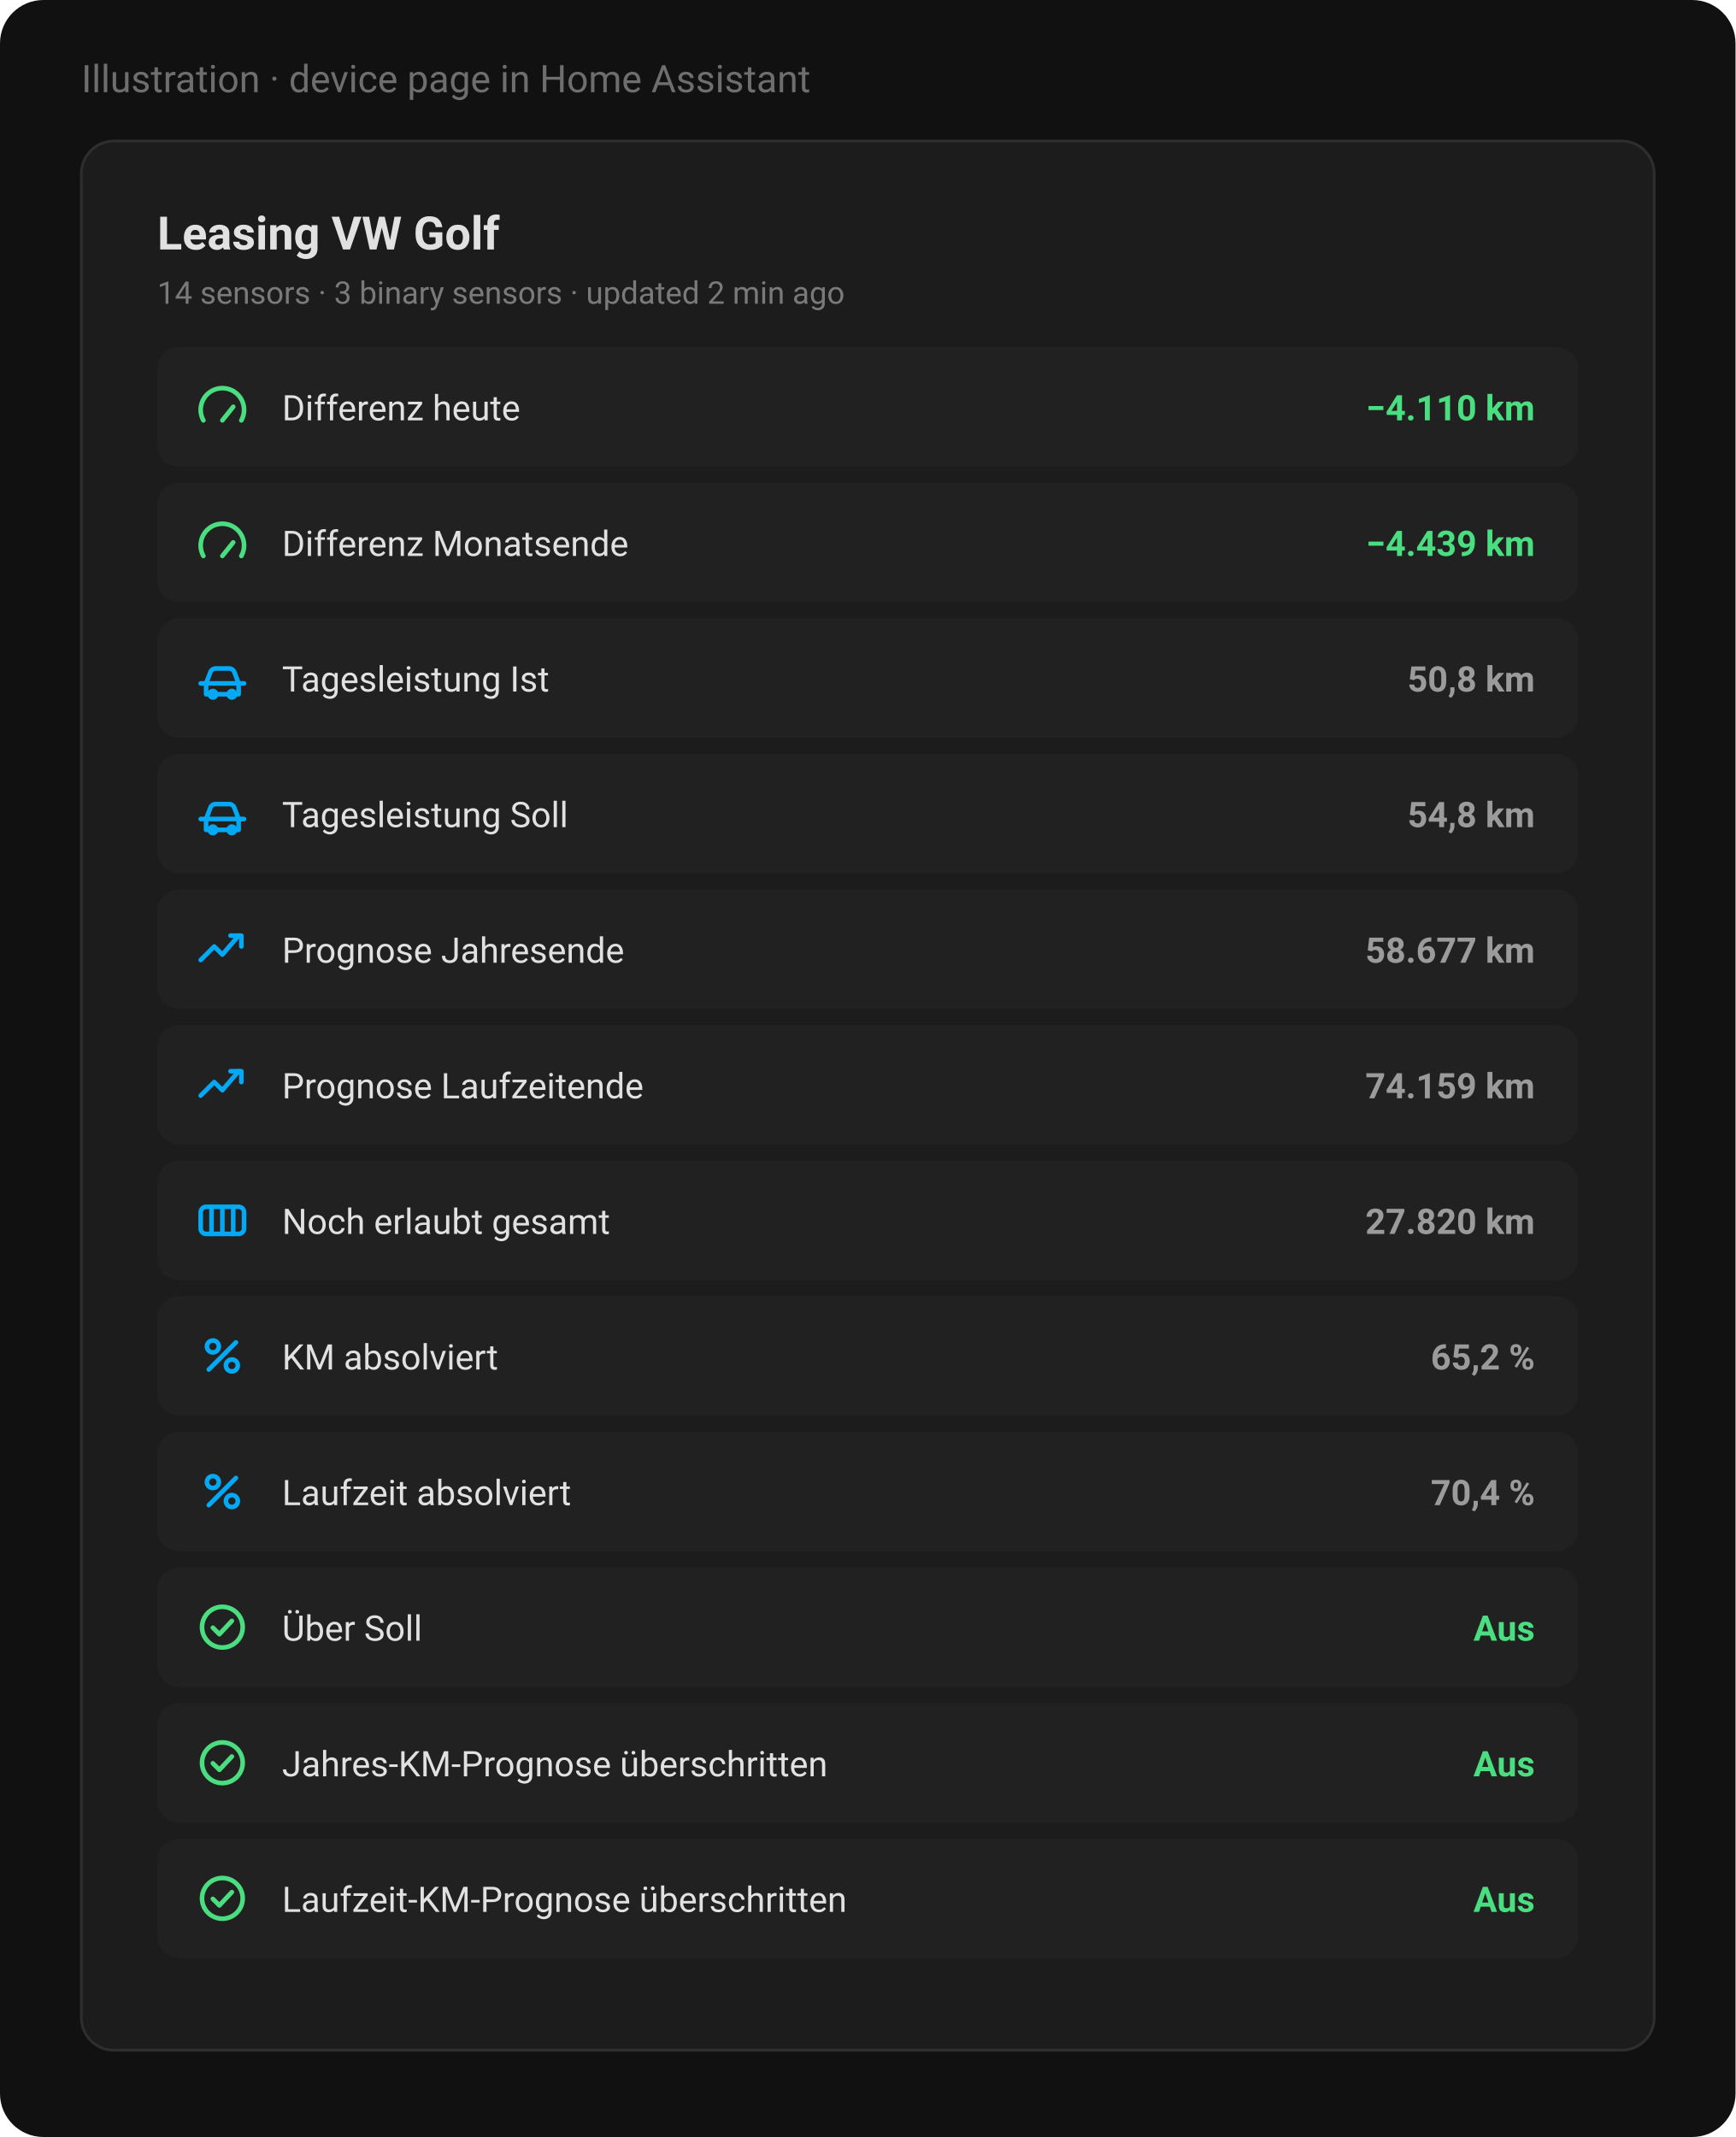
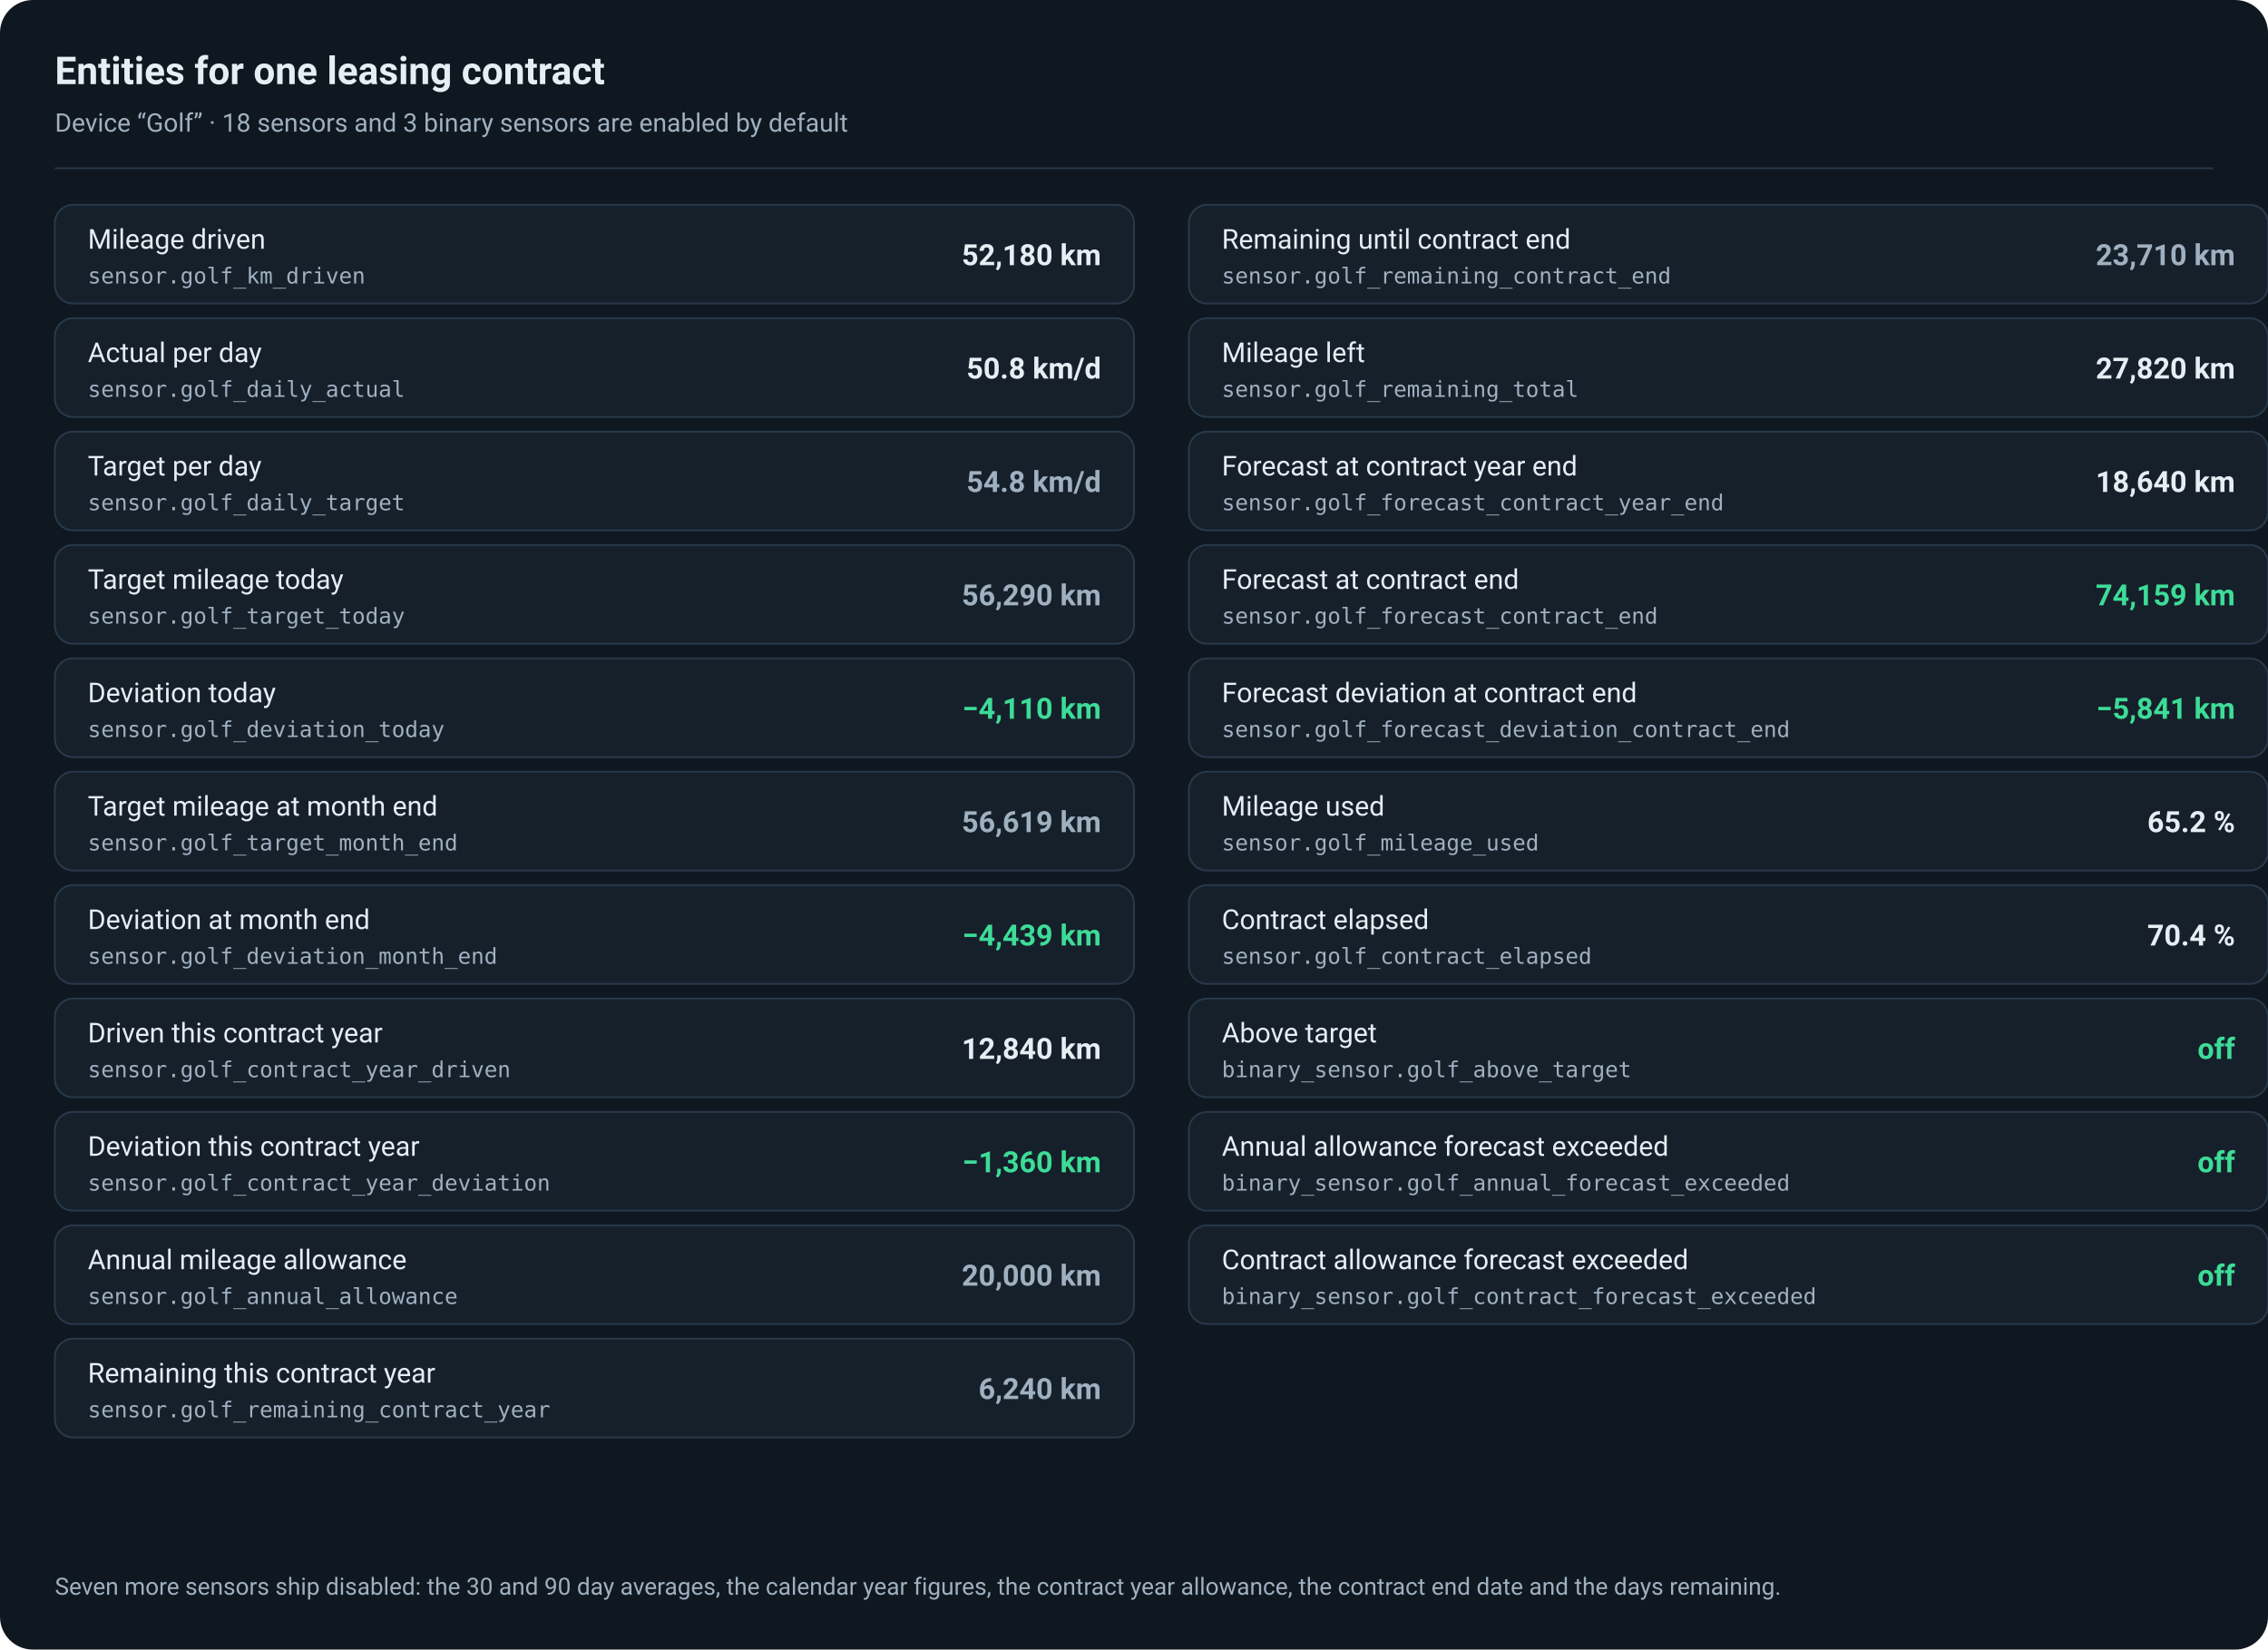
- <svg xmlns="http://www.w3.org/2000/svg" viewBox="0 0 640 788" width="640" height="788" role="img" aria-label="Entities created by the Leasing KM Calculator integration">
-   <rect width="640" height="788" rx="16" fill="#111111" />
-   <text x="30" y="34" font-family="-apple-system,BlinkMacSystemFont,'Segoe UI',Roboto,Helvetica,Arial,sans-serif" font-size="14" font-weight="400" fill="#6E6E6E">Illustration · device page in Home Assistant</text>
-   <rect x="30" y="52" width="580" height="704" rx="12" fill="#1C1C1C" stroke="#2E2E2E" stroke-width="1" />
-   <text x="58" y="92" font-family="-apple-system,BlinkMacSystemFont,'Segoe UI',Roboto,Helvetica,Arial,sans-serif" font-size="17" font-weight="600" fill="#E1E1E1">Leasing VW Golf</text>
-   <text x="58" y="112" font-family="-apple-system,BlinkMacSystemFont,'Segoe UI',Roboto,Helvetica,Arial,sans-serif" font-size="11.5" font-weight="400" fill="#7A7A7A">14 sensors · 3 binary sensors · updated 2 min ago</text>
-   <rect x="58" y="128" width="524" height="44" rx="8" fill="#252525" fill-opacity="0.55" />
-   <g transform="translate(72,140.0)" fill="none" stroke="#4ade80" stroke-width="1.7" stroke-linecap="round" stroke-linejoin="round">
-     <path d="M3 15a8 8 0 1 1 14 0" />
-     <path d="M10 15l4-5" />
+ <svg xmlns="http://www.w3.org/2000/svg" viewBox="0 0 1240 902" width="1240" height="902" role="img" aria-label="The entities the Leasing KM Calculator creates for one leasing contract: mileage driven, daily rates, deviations, contract year figures, forecasts and three status flags">
+   <rect width="1240" height="902" rx="18" fill="#0f1720" />
+   <text x="30" y="46" font-family="ui-sans-serif, -apple-system, 'Segoe UI', Roboto, Helvetica, Arial, sans-serif" font-size="21" font-weight="700" fill="#e6edf3">Entities for one leasing contract</text>
+   <text x="30" y="72" font-family="ui-sans-serif, -apple-system, 'Segoe UI', Roboto, Helvetica, Arial, sans-serif" font-size="14" fill="#9fb0c0">Device “Golf” · 18 sensors and 3 binary sensors are enabled by default</text>
+   <line x1="30" y1="92" x2="1210" y2="92" stroke="#28394a" />
+   <g transform="translate(30,112)">
+     <rect width="590" height="54" rx="10" fill="#16202b" stroke="#28394a" />
+     <text x="18" y="24" font-family="ui-sans-serif, -apple-system, 'Segoe UI', Roboto, Helvetica, Arial, sans-serif" font-size="15" fill="#e6edf3">Mileage driven</text>
+     <text x="18" y="43" font-family="ui-monospace, SFMono-Regular, Menlo, monospace" font-size="12" fill="#9fb0c0">sensor.golf_km_driven</text>
+     <text x="572" y="33" font-family="ui-sans-serif, -apple-system, 'Segoe UI', Roboto, Helvetica, Arial, sans-serif" font-size="16" font-weight="600" fill="#e6edf3" text-anchor="end">52,180 km</text>
  </g>
-   <text x="104" y="155.0" font-family="-apple-system,BlinkMacSystemFont,'Segoe UI',Roboto,Helvetica,Arial,sans-serif" font-size="13" font-weight="400" fill="#E1E1E1">Differenz heute</text>
-   <text x="566" y="155.0" font-family="-apple-system,BlinkMacSystemFont,'Segoe UI',Roboto,Helvetica,Arial,sans-serif" font-size="13" font-weight="600" fill="#4ade80" text-anchor="end">−4.110 km</text>
-   <rect x="58" y="178" width="524" height="44" rx="8" fill="#252525" fill-opacity="0.55" />
-   <g transform="translate(72,190.0)" fill="none" stroke="#4ade80" stroke-width="1.7" stroke-linecap="round" stroke-linejoin="round">
-     <path d="M3 15a8 8 0 1 1 14 0" />
-     <path d="M10 15l4-5" />
+   <g transform="translate(30,174)">
+     <rect width="590" height="54" rx="10" fill="#16202b" stroke="#28394a" />
+     <text x="18" y="24" font-family="ui-sans-serif, -apple-system, 'Segoe UI', Roboto, Helvetica, Arial, sans-serif" font-size="15" fill="#e6edf3">Actual per day</text>
+     <text x="18" y="43" font-family="ui-monospace, SFMono-Regular, Menlo, monospace" font-size="12" fill="#9fb0c0">sensor.golf_daily_actual</text>
+     <text x="572" y="33" font-family="ui-sans-serif, -apple-system, 'Segoe UI', Roboto, Helvetica, Arial, sans-serif" font-size="16" font-weight="600" fill="#e6edf3" text-anchor="end">50.8 km/d</text>
  </g>
-   <text x="104" y="205.0" font-family="-apple-system,BlinkMacSystemFont,'Segoe UI',Roboto,Helvetica,Arial,sans-serif" font-size="13" font-weight="400" fill="#E1E1E1">Differenz Monatsende</text>
-   <text x="566" y="205.0" font-family="-apple-system,BlinkMacSystemFont,'Segoe UI',Roboto,Helvetica,Arial,sans-serif" font-size="13" font-weight="600" fill="#4ade80" text-anchor="end">−4.439 km</text>
-   <rect x="58" y="228" width="524" height="44" rx="8" fill="#252525" fill-opacity="0.55" />
-   <g transform="translate(72,240.0)" fill="none" stroke="#03A9F4" stroke-width="1.7" stroke-linecap="round" stroke-linejoin="round">
-     <path d="M2 12h16M4 12l1.6-4.2A2 2 0 0 1 7.5 6.5h5a2 2 0 0 1 1.9 1.3L16 12v4H4z" />
-     <circle cx="6.5" cy="16" r="1.2" />
-     <circle cx="13.5" cy="16" r="1.2" />
+   <g transform="translate(30,236)">
+     <rect width="590" height="54" rx="10" fill="#16202b" stroke="#28394a" />
+     <text x="18" y="24" font-family="ui-sans-serif, -apple-system, 'Segoe UI', Roboto, Helvetica, Arial, sans-serif" font-size="15" fill="#e6edf3">Target per day</text>
+     <text x="18" y="43" font-family="ui-monospace, SFMono-Regular, Menlo, monospace" font-size="12" fill="#9fb0c0">sensor.golf_daily_target</text>
+     <text x="572" y="33" font-family="ui-sans-serif, -apple-system, 'Segoe UI', Roboto, Helvetica, Arial, sans-serif" font-size="16" font-weight="600" fill="#9fb0c0" text-anchor="end">54.8 km/d</text>
  </g>
-   <text x="104" y="255.0" font-family="-apple-system,BlinkMacSystemFont,'Segoe UI',Roboto,Helvetica,Arial,sans-serif" font-size="13" font-weight="400" fill="#E1E1E1">Tagesleistung Ist</text>
-   <text x="566" y="255.0" font-family="-apple-system,BlinkMacSystemFont,'Segoe UI',Roboto,Helvetica,Arial,sans-serif" font-size="13" font-weight="600" fill="#9B9B9B" text-anchor="end">50,8 km</text>
-   <rect x="58" y="278" width="524" height="44" rx="8" fill="#252525" fill-opacity="0.55" />
-   <g transform="translate(72,290.0)" fill="none" stroke="#03A9F4" stroke-width="1.7" stroke-linecap="round" stroke-linejoin="round">
-     <path d="M2 12h16M4 12l1.6-4.2A2 2 0 0 1 7.5 6.5h5a2 2 0 0 1 1.9 1.3L16 12v4H4z" />
-     <circle cx="6.5" cy="16" r="1.2" />
-     <circle cx="13.5" cy="16" r="1.2" />
+   <g transform="translate(30,298)">
+     <rect width="590" height="54" rx="10" fill="#16202b" stroke="#28394a" />
+     <text x="18" y="24" font-family="ui-sans-serif, -apple-system, 'Segoe UI', Roboto, Helvetica, Arial, sans-serif" font-size="15" fill="#e6edf3">Target mileage today</text>
+     <text x="18" y="43" font-family="ui-monospace, SFMono-Regular, Menlo, monospace" font-size="12" fill="#9fb0c0">sensor.golf_target_today</text>
+     <text x="572" y="33" font-family="ui-sans-serif, -apple-system, 'Segoe UI', Roboto, Helvetica, Arial, sans-serif" font-size="16" font-weight="600" fill="#9fb0c0" text-anchor="end">56,290 km</text>
  </g>
-   <text x="104" y="305.0" font-family="-apple-system,BlinkMacSystemFont,'Segoe UI',Roboto,Helvetica,Arial,sans-serif" font-size="13" font-weight="400" fill="#E1E1E1">Tagesleistung Soll</text>
-   <text x="566" y="305.0" font-family="-apple-system,BlinkMacSystemFont,'Segoe UI',Roboto,Helvetica,Arial,sans-serif" font-size="13" font-weight="600" fill="#9B9B9B" text-anchor="end">54,8 km</text>
-   <rect x="58" y="328" width="524" height="44" rx="8" fill="#252525" fill-opacity="0.55" />
-   <g transform="translate(72,340.0)" fill="none" stroke="#03A9F4" stroke-width="1.7" stroke-linecap="round" stroke-linejoin="round">
-     <path d="M2 14l5-5 3 3 6-7" />
-     <path d="M13 5h4v4" />
+   <g transform="translate(30,360)">
+     <rect width="590" height="54" rx="10" fill="#16202b" stroke="#28394a" />
+     <text x="18" y="24" font-family="ui-sans-serif, -apple-system, 'Segoe UI', Roboto, Helvetica, Arial, sans-serif" font-size="15" fill="#e6edf3">Deviation today</text>
+     <text x="18" y="43" font-family="ui-monospace, SFMono-Regular, Menlo, monospace" font-size="12" fill="#9fb0c0">sensor.golf_deviation_today</text>
+     <text x="572" y="33" font-family="ui-sans-serif, -apple-system, 'Segoe UI', Roboto, Helvetica, Arial, sans-serif" font-size="16" font-weight="600" fill="#3ddc97" text-anchor="end">−4,110 km</text>
  </g>
-   <text x="104" y="355.0" font-family="-apple-system,BlinkMacSystemFont,'Segoe UI',Roboto,Helvetica,Arial,sans-serif" font-size="13" font-weight="400" fill="#E1E1E1">Prognose Jahresende</text>
-   <text x="566" y="355.0" font-family="-apple-system,BlinkMacSystemFont,'Segoe UI',Roboto,Helvetica,Arial,sans-serif" font-size="13" font-weight="600" fill="#9B9B9B" text-anchor="end">58.677 km</text>
-   <rect x="58" y="378" width="524" height="44" rx="8" fill="#252525" fill-opacity="0.55" />
-   <g transform="translate(72,390.0)" fill="none" stroke="#03A9F4" stroke-width="1.7" stroke-linecap="round" stroke-linejoin="round">
-     <path d="M2 14l5-5 3 3 6-7" />
-     <path d="M13 5h4v4" />
+   <g transform="translate(30,422)">
+     <rect width="590" height="54" rx="10" fill="#16202b" stroke="#28394a" />
+     <text x="18" y="24" font-family="ui-sans-serif, -apple-system, 'Segoe UI', Roboto, Helvetica, Arial, sans-serif" font-size="15" fill="#e6edf3">Target mileage at month end</text>
+     <text x="18" y="43" font-family="ui-monospace, SFMono-Regular, Menlo, monospace" font-size="12" fill="#9fb0c0">sensor.golf_target_month_end</text>
+     <text x="572" y="33" font-family="ui-sans-serif, -apple-system, 'Segoe UI', Roboto, Helvetica, Arial, sans-serif" font-size="16" font-weight="600" fill="#9fb0c0" text-anchor="end">56,619 km</text>
  </g>
-   <text x="104" y="405.0" font-family="-apple-system,BlinkMacSystemFont,'Segoe UI',Roboto,Helvetica,Arial,sans-serif" font-size="13" font-weight="400" fill="#E1E1E1">Prognose Laufzeitende</text>
-   <text x="566" y="405.0" font-family="-apple-system,BlinkMacSystemFont,'Segoe UI',Roboto,Helvetica,Arial,sans-serif" font-size="13" font-weight="600" fill="#9B9B9B" text-anchor="end">74.159 km</text>
-   <rect x="58" y="428" width="524" height="44" rx="8" fill="#252525" fill-opacity="0.55" />
-   <g transform="translate(72,440.0)" fill="none" stroke="#03A9F4" stroke-width="1.7" stroke-linecap="round" stroke-linejoin="round">
-     <rect x="2" y="5" width="16" height="10" rx="2" />
-     <path d="M6 5v10M10 5v10M14 5v10" />
+   <g transform="translate(30,484)">
+     <rect width="590" height="54" rx="10" fill="#16202b" stroke="#28394a" />
+     <text x="18" y="24" font-family="ui-sans-serif, -apple-system, 'Segoe UI', Roboto, Helvetica, Arial, sans-serif" font-size="15" fill="#e6edf3">Deviation at month end</text>
+     <text x="18" y="43" font-family="ui-monospace, SFMono-Regular, Menlo, monospace" font-size="12" fill="#9fb0c0">sensor.golf_deviation_month_end</text>
+     <text x="572" y="33" font-family="ui-sans-serif, -apple-system, 'Segoe UI', Roboto, Helvetica, Arial, sans-serif" font-size="16" font-weight="600" fill="#3ddc97" text-anchor="end">−4,439 km</text>
  </g>
-   <text x="104" y="455.0" font-family="-apple-system,BlinkMacSystemFont,'Segoe UI',Roboto,Helvetica,Arial,sans-serif" font-size="13" font-weight="400" fill="#E1E1E1">Noch erlaubt gesamt</text>
-   <text x="566" y="455.0" font-family="-apple-system,BlinkMacSystemFont,'Segoe UI',Roboto,Helvetica,Arial,sans-serif" font-size="13" font-weight="600" fill="#9B9B9B" text-anchor="end">27.820 km</text>
-   <rect x="58" y="478" width="524" height="44" rx="8" fill="#252525" fill-opacity="0.55" />
-   <g transform="translate(72,490.0)" fill="none" stroke="#03A9F4" stroke-width="1.7" stroke-linecap="round" stroke-linejoin="round">
-     <circle cx="6.5" cy="6.5" r="2.2" />
-     <circle cx="13.5" cy="13.5" r="2.2" />
-     <path d="M15 5L5 15" />
+   <g transform="translate(30,546)">
+     <rect width="590" height="54" rx="10" fill="#16202b" stroke="#28394a" />
+     <text x="18" y="24" font-family="ui-sans-serif, -apple-system, 'Segoe UI', Roboto, Helvetica, Arial, sans-serif" font-size="15" fill="#e6edf3">Driven this contract year</text>
+     <text x="18" y="43" font-family="ui-monospace, SFMono-Regular, Menlo, monospace" font-size="12" fill="#9fb0c0">sensor.golf_contract_year_driven</text>
+     <text x="572" y="33" font-family="ui-sans-serif, -apple-system, 'Segoe UI', Roboto, Helvetica, Arial, sans-serif" font-size="16" font-weight="600" fill="#e6edf3" text-anchor="end">12,840 km</text>
  </g>
-   <text x="104" y="505.0" font-family="-apple-system,BlinkMacSystemFont,'Segoe UI',Roboto,Helvetica,Arial,sans-serif" font-size="13" font-weight="400" fill="#E1E1E1">KM absolviert</text>
-   <text x="566" y="505.0" font-family="-apple-system,BlinkMacSystemFont,'Segoe UI',Roboto,Helvetica,Arial,sans-serif" font-size="13" font-weight="600" fill="#9B9B9B" text-anchor="end">65,2 %</text>
-   <rect x="58" y="528" width="524" height="44" rx="8" fill="#252525" fill-opacity="0.55" />
-   <g transform="translate(72,540.0)" fill="none" stroke="#03A9F4" stroke-width="1.7" stroke-linecap="round" stroke-linejoin="round">
-     <circle cx="6.5" cy="6.5" r="2.2" />
-     <circle cx="13.5" cy="13.5" r="2.2" />
-     <path d="M15 5L5 15" />
+   <g transform="translate(30,608)">
+     <rect width="590" height="54" rx="10" fill="#16202b" stroke="#28394a" />
+     <text x="18" y="24" font-family="ui-sans-serif, -apple-system, 'Segoe UI', Roboto, Helvetica, Arial, sans-serif" font-size="15" fill="#e6edf3">Deviation this contract year</text>
+     <text x="18" y="43" font-family="ui-monospace, SFMono-Regular, Menlo, monospace" font-size="12" fill="#9fb0c0">sensor.golf_contract_year_deviation</text>
+     <text x="572" y="33" font-family="ui-sans-serif, -apple-system, 'Segoe UI', Roboto, Helvetica, Arial, sans-serif" font-size="16" font-weight="600" fill="#3ddc97" text-anchor="end">−1,360 km</text>
  </g>
-   <text x="104" y="555.0" font-family="-apple-system,BlinkMacSystemFont,'Segoe UI',Roboto,Helvetica,Arial,sans-serif" font-size="13" font-weight="400" fill="#E1E1E1">Laufzeit absolviert</text>
-   <text x="566" y="555.0" font-family="-apple-system,BlinkMacSystemFont,'Segoe UI',Roboto,Helvetica,Arial,sans-serif" font-size="13" font-weight="600" fill="#9B9B9B" text-anchor="end">70,4 %</text>
-   <rect x="58" y="578" width="524" height="44" rx="8" fill="#252525" fill-opacity="0.55" />
-   <g transform="translate(72,590.0)" fill="none" stroke="#4ade80" stroke-width="1.7" stroke-linecap="round" stroke-linejoin="round">
-     <circle cx="10" cy="10" r="7.5" />
-     <path d="M6.5 10.2l2.4 2.4 4.6-4.9" />
+   <g transform="translate(30,670)">
+     <rect width="590" height="54" rx="10" fill="#16202b" stroke="#28394a" />
+     <text x="18" y="24" font-family="ui-sans-serif, -apple-system, 'Segoe UI', Roboto, Helvetica, Arial, sans-serif" font-size="15" fill="#e6edf3">Annual mileage allowance</text>
+     <text x="18" y="43" font-family="ui-monospace, SFMono-Regular, Menlo, monospace" font-size="12" fill="#9fb0c0">sensor.golf_annual_allowance</text>
+     <text x="572" y="33" font-family="ui-sans-serif, -apple-system, 'Segoe UI', Roboto, Helvetica, Arial, sans-serif" font-size="16" font-weight="600" fill="#9fb0c0" text-anchor="end">20,000 km</text>
  </g>
-   <text x="104" y="605.0" font-family="-apple-system,BlinkMacSystemFont,'Segoe UI',Roboto,Helvetica,Arial,sans-serif" font-size="13" font-weight="400" fill="#E1E1E1">Über Soll</text>
-   <text x="566" y="605.0" font-family="-apple-system,BlinkMacSystemFont,'Segoe UI',Roboto,Helvetica,Arial,sans-serif" font-size="13" font-weight="600" fill="#4ade80" text-anchor="end">Aus</text>
-   <rect x="58" y="628" width="524" height="44" rx="8" fill="#252525" fill-opacity="0.55" />
-   <g transform="translate(72,640.0)" fill="none" stroke="#4ade80" stroke-width="1.7" stroke-linecap="round" stroke-linejoin="round">
-     <circle cx="10" cy="10" r="7.5" />
-     <path d="M6.5 10.2l2.4 2.4 4.6-4.9" />
+   <g transform="translate(30,732)">
+     <rect width="590" height="54" rx="10" fill="#16202b" stroke="#28394a" />
+     <text x="18" y="24" font-family="ui-sans-serif, -apple-system, 'Segoe UI', Roboto, Helvetica, Arial, sans-serif" font-size="15" fill="#e6edf3">Remaining this contract year</text>
+     <text x="18" y="43" font-family="ui-monospace, SFMono-Regular, Menlo, monospace" font-size="12" fill="#9fb0c0">sensor.golf_remaining_contract_year</text>
+     <text x="572" y="33" font-family="ui-sans-serif, -apple-system, 'Segoe UI', Roboto, Helvetica, Arial, sans-serif" font-size="16" font-weight="600" fill="#9fb0c0" text-anchor="end">6,240 km</text>
  </g>
-   <text x="104" y="655.0" font-family="-apple-system,BlinkMacSystemFont,'Segoe UI',Roboto,Helvetica,Arial,sans-serif" font-size="13" font-weight="400" fill="#E1E1E1">Jahres-KM-Prognose überschritten</text>
-   <text x="566" y="655.0" font-family="-apple-system,BlinkMacSystemFont,'Segoe UI',Roboto,Helvetica,Arial,sans-serif" font-size="13" font-weight="600" fill="#4ade80" text-anchor="end">Aus</text>
-   <rect x="58" y="678" width="524" height="44" rx="8" fill="#252525" fill-opacity="0.55" />
-   <g transform="translate(72,690.0)" fill="none" stroke="#4ade80" stroke-width="1.7" stroke-linecap="round" stroke-linejoin="round">
-     <circle cx="10" cy="10" r="7.5" />
-     <path d="M6.5 10.2l2.4 2.4 4.6-4.9" />
+   <g transform="translate(650,112)">
+     <rect width="590" height="54" rx="10" fill="#16202b" stroke="#28394a" />
+     <text x="18" y="24" font-family="ui-sans-serif, -apple-system, 'Segoe UI', Roboto, Helvetica, Arial, sans-serif" font-size="15" fill="#e6edf3">Remaining until contract end</text>
+     <text x="18" y="43" font-family="ui-monospace, SFMono-Regular, Menlo, monospace" font-size="12" fill="#9fb0c0">sensor.golf_remaining_contract_end</text>
+     <text x="572" y="33" font-family="ui-sans-serif, -apple-system, 'Segoe UI', Roboto, Helvetica, Arial, sans-serif" font-size="16" font-weight="600" fill="#9fb0c0" text-anchor="end">23,710 km</text>
  </g>
-   <text x="104" y="705.0" font-family="-apple-system,BlinkMacSystemFont,'Segoe UI',Roboto,Helvetica,Arial,sans-serif" font-size="13" font-weight="400" fill="#E1E1E1">Laufzeit-KM-Prognose überschritten</text>
-   <text x="566" y="705.0" font-family="-apple-system,BlinkMacSystemFont,'Segoe UI',Roboto,Helvetica,Arial,sans-serif" font-size="13" font-weight="600" fill="#4ade80" text-anchor="end">Aus</text>
+   <g transform="translate(650,174)">
+     <rect width="590" height="54" rx="10" fill="#16202b" stroke="#28394a" />
+     <text x="18" y="24" font-family="ui-sans-serif, -apple-system, 'Segoe UI', Roboto, Helvetica, Arial, sans-serif" font-size="15" fill="#e6edf3">Mileage left</text>
+     <text x="18" y="43" font-family="ui-monospace, SFMono-Regular, Menlo, monospace" font-size="12" fill="#9fb0c0">sensor.golf_remaining_total</text>
+     <text x="572" y="33" font-family="ui-sans-serif, -apple-system, 'Segoe UI', Roboto, Helvetica, Arial, sans-serif" font-size="16" font-weight="600" fill="#e6edf3" text-anchor="end">27,820 km</text>
+   </g>
+   <g transform="translate(650,236)">
+     <rect width="590" height="54" rx="10" fill="#16202b" stroke="#28394a" />
+     <text x="18" y="24" font-family="ui-sans-serif, -apple-system, 'Segoe UI', Roboto, Helvetica, Arial, sans-serif" font-size="15" fill="#e6edf3">Forecast at contract year end</text>
+     <text x="18" y="43" font-family="ui-monospace, SFMono-Regular, Menlo, monospace" font-size="12" fill="#9fb0c0">sensor.golf_forecast_contract_year_end</text>
+     <text x="572" y="33" font-family="ui-sans-serif, -apple-system, 'Segoe UI', Roboto, Helvetica, Arial, sans-serif" font-size="16" font-weight="600" fill="#e6edf3" text-anchor="end">18,640 km</text>
+   </g>
+   <g transform="translate(650,298)">
+     <rect width="590" height="54" rx="10" fill="#16202b" stroke="#28394a" />
+     <text x="18" y="24" font-family="ui-sans-serif, -apple-system, 'Segoe UI', Roboto, Helvetica, Arial, sans-serif" font-size="15" fill="#e6edf3">Forecast at contract end</text>
+     <text x="18" y="43" font-family="ui-monospace, SFMono-Regular, Menlo, monospace" font-size="12" fill="#9fb0c0">sensor.golf_forecast_contract_end</text>
+     <text x="572" y="33" font-family="ui-sans-serif, -apple-system, 'Segoe UI', Roboto, Helvetica, Arial, sans-serif" font-size="16" font-weight="600" fill="#3ddc97" text-anchor="end">74,159 km</text>
+   </g>
+   <g transform="translate(650,360)">
+     <rect width="590" height="54" rx="10" fill="#16202b" stroke="#28394a" />
+     <text x="18" y="24" font-family="ui-sans-serif, -apple-system, 'Segoe UI', Roboto, Helvetica, Arial, sans-serif" font-size="15" fill="#e6edf3">Forecast deviation at contract end</text>
+     <text x="18" y="43" font-family="ui-monospace, SFMono-Regular, Menlo, monospace" font-size="12" fill="#9fb0c0">sensor.golf_forecast_deviation_contract_end</text>
+     <text x="572" y="33" font-family="ui-sans-serif, -apple-system, 'Segoe UI', Roboto, Helvetica, Arial, sans-serif" font-size="16" font-weight="600" fill="#3ddc97" text-anchor="end">−5,841 km</text>
+   </g>
+   <g transform="translate(650,422)">
+     <rect width="590" height="54" rx="10" fill="#16202b" stroke="#28394a" />
+     <text x="18" y="24" font-family="ui-sans-serif, -apple-system, 'Segoe UI', Roboto, Helvetica, Arial, sans-serif" font-size="15" fill="#e6edf3">Mileage used</text>
+     <text x="18" y="43" font-family="ui-monospace, SFMono-Regular, Menlo, monospace" font-size="12" fill="#9fb0c0">sensor.golf_mileage_used</text>
+     <text x="572" y="33" font-family="ui-sans-serif, -apple-system, 'Segoe UI', Roboto, Helvetica, Arial, sans-serif" font-size="16" font-weight="600" fill="#e6edf3" text-anchor="end">65.2 %</text>
+   </g>
+   <g transform="translate(650,484)">
+     <rect width="590" height="54" rx="10" fill="#16202b" stroke="#28394a" />
+     <text x="18" y="24" font-family="ui-sans-serif, -apple-system, 'Segoe UI', Roboto, Helvetica, Arial, sans-serif" font-size="15" fill="#e6edf3">Contract elapsed</text>
+     <text x="18" y="43" font-family="ui-monospace, SFMono-Regular, Menlo, monospace" font-size="12" fill="#9fb0c0">sensor.golf_contract_elapsed</text>
+     <text x="572" y="33" font-family="ui-sans-serif, -apple-system, 'Segoe UI', Roboto, Helvetica, Arial, sans-serif" font-size="16" font-weight="600" fill="#e6edf3" text-anchor="end">70.4 %</text>
+   </g>
+   <g transform="translate(650,546)">
+     <rect width="590" height="54" rx="10" fill="#16202b" stroke="#28394a" />
+     <text x="18" y="24" font-family="ui-sans-serif, -apple-system, 'Segoe UI', Roboto, Helvetica, Arial, sans-serif" font-size="15" fill="#e6edf3">Above target</text>
+     <text x="18" y="43" font-family="ui-monospace, SFMono-Regular, Menlo, monospace" font-size="12" fill="#9fb0c0">binary_sensor.golf_above_target</text>
+     <text x="572" y="33" font-family="ui-sans-serif, -apple-system, 'Segoe UI', Roboto, Helvetica, Arial, sans-serif" font-size="16" font-weight="600" fill="#3ddc97" text-anchor="end">off</text>
+   </g>
+   <g transform="translate(650,608)">
+     <rect width="590" height="54" rx="10" fill="#16202b" stroke="#28394a" />
+     <text x="18" y="24" font-family="ui-sans-serif, -apple-system, 'Segoe UI', Roboto, Helvetica, Arial, sans-serif" font-size="15" fill="#e6edf3">Annual allowance forecast exceeded</text>
+     <text x="18" y="43" font-family="ui-monospace, SFMono-Regular, Menlo, monospace" font-size="12" fill="#9fb0c0">binary_sensor.golf_annual_forecast_exceeded</text>
+     <text x="572" y="33" font-family="ui-sans-serif, -apple-system, 'Segoe UI', Roboto, Helvetica, Arial, sans-serif" font-size="16" font-weight="600" fill="#3ddc97" text-anchor="end">off</text>
+   </g>
+   <g transform="translate(650,670)">
+     <rect width="590" height="54" rx="10" fill="#16202b" stroke="#28394a" />
+     <text x="18" y="24" font-family="ui-sans-serif, -apple-system, 'Segoe UI', Roboto, Helvetica, Arial, sans-serif" font-size="15" fill="#e6edf3">Contract allowance forecast exceeded</text>
+     <text x="18" y="43" font-family="ui-monospace, SFMono-Regular, Menlo, monospace" font-size="12" fill="#9fb0c0">binary_sensor.golf_contract_forecast_exceeded</text>
+     <text x="572" y="33" font-family="ui-sans-serif, -apple-system, 'Segoe UI', Roboto, Helvetica, Arial, sans-serif" font-size="16" font-weight="600" fill="#3ddc97" text-anchor="end">off</text>
+   </g>
+   <text x="30" y="872" font-family="ui-sans-serif, -apple-system, 'Segoe UI', Roboto, Helvetica, Arial, sans-serif" font-size="13" fill="#9fb0c0">Seven more sensors ship disabled: the 30 and 90 day averages, the calendar year figures, the contract year allowance, the contract end date and the days remaining.</text>
</svg>
